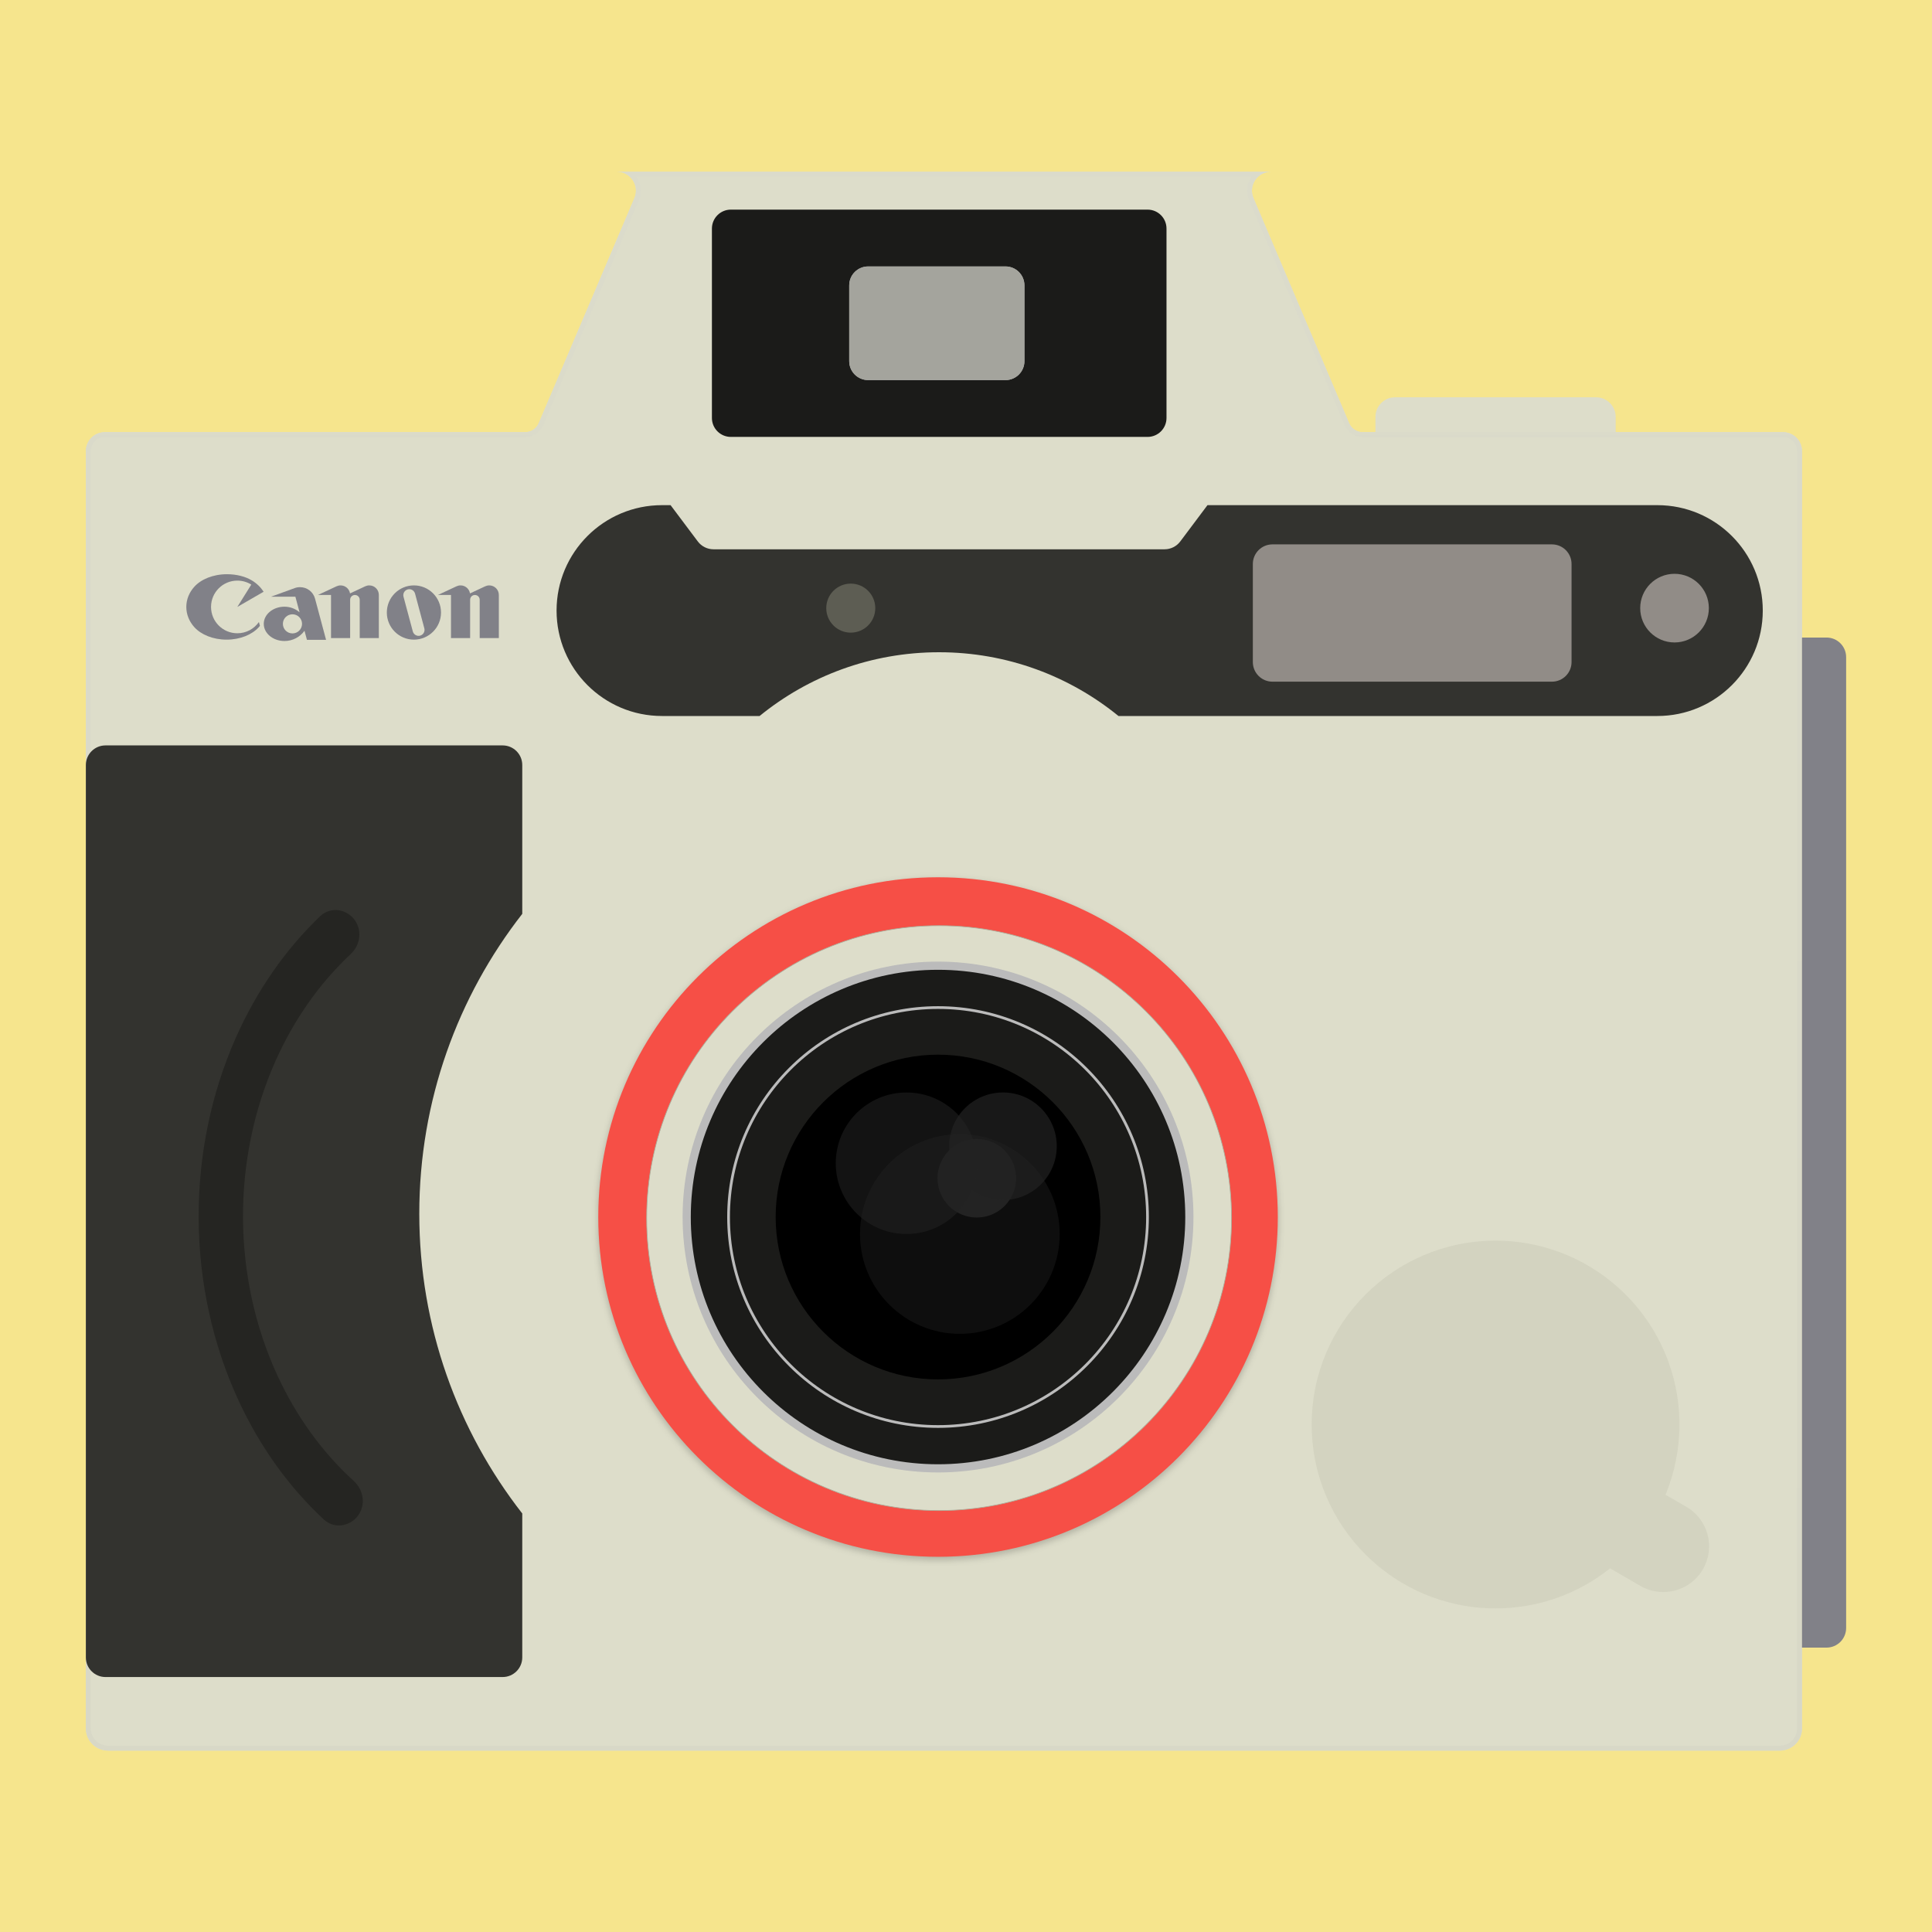
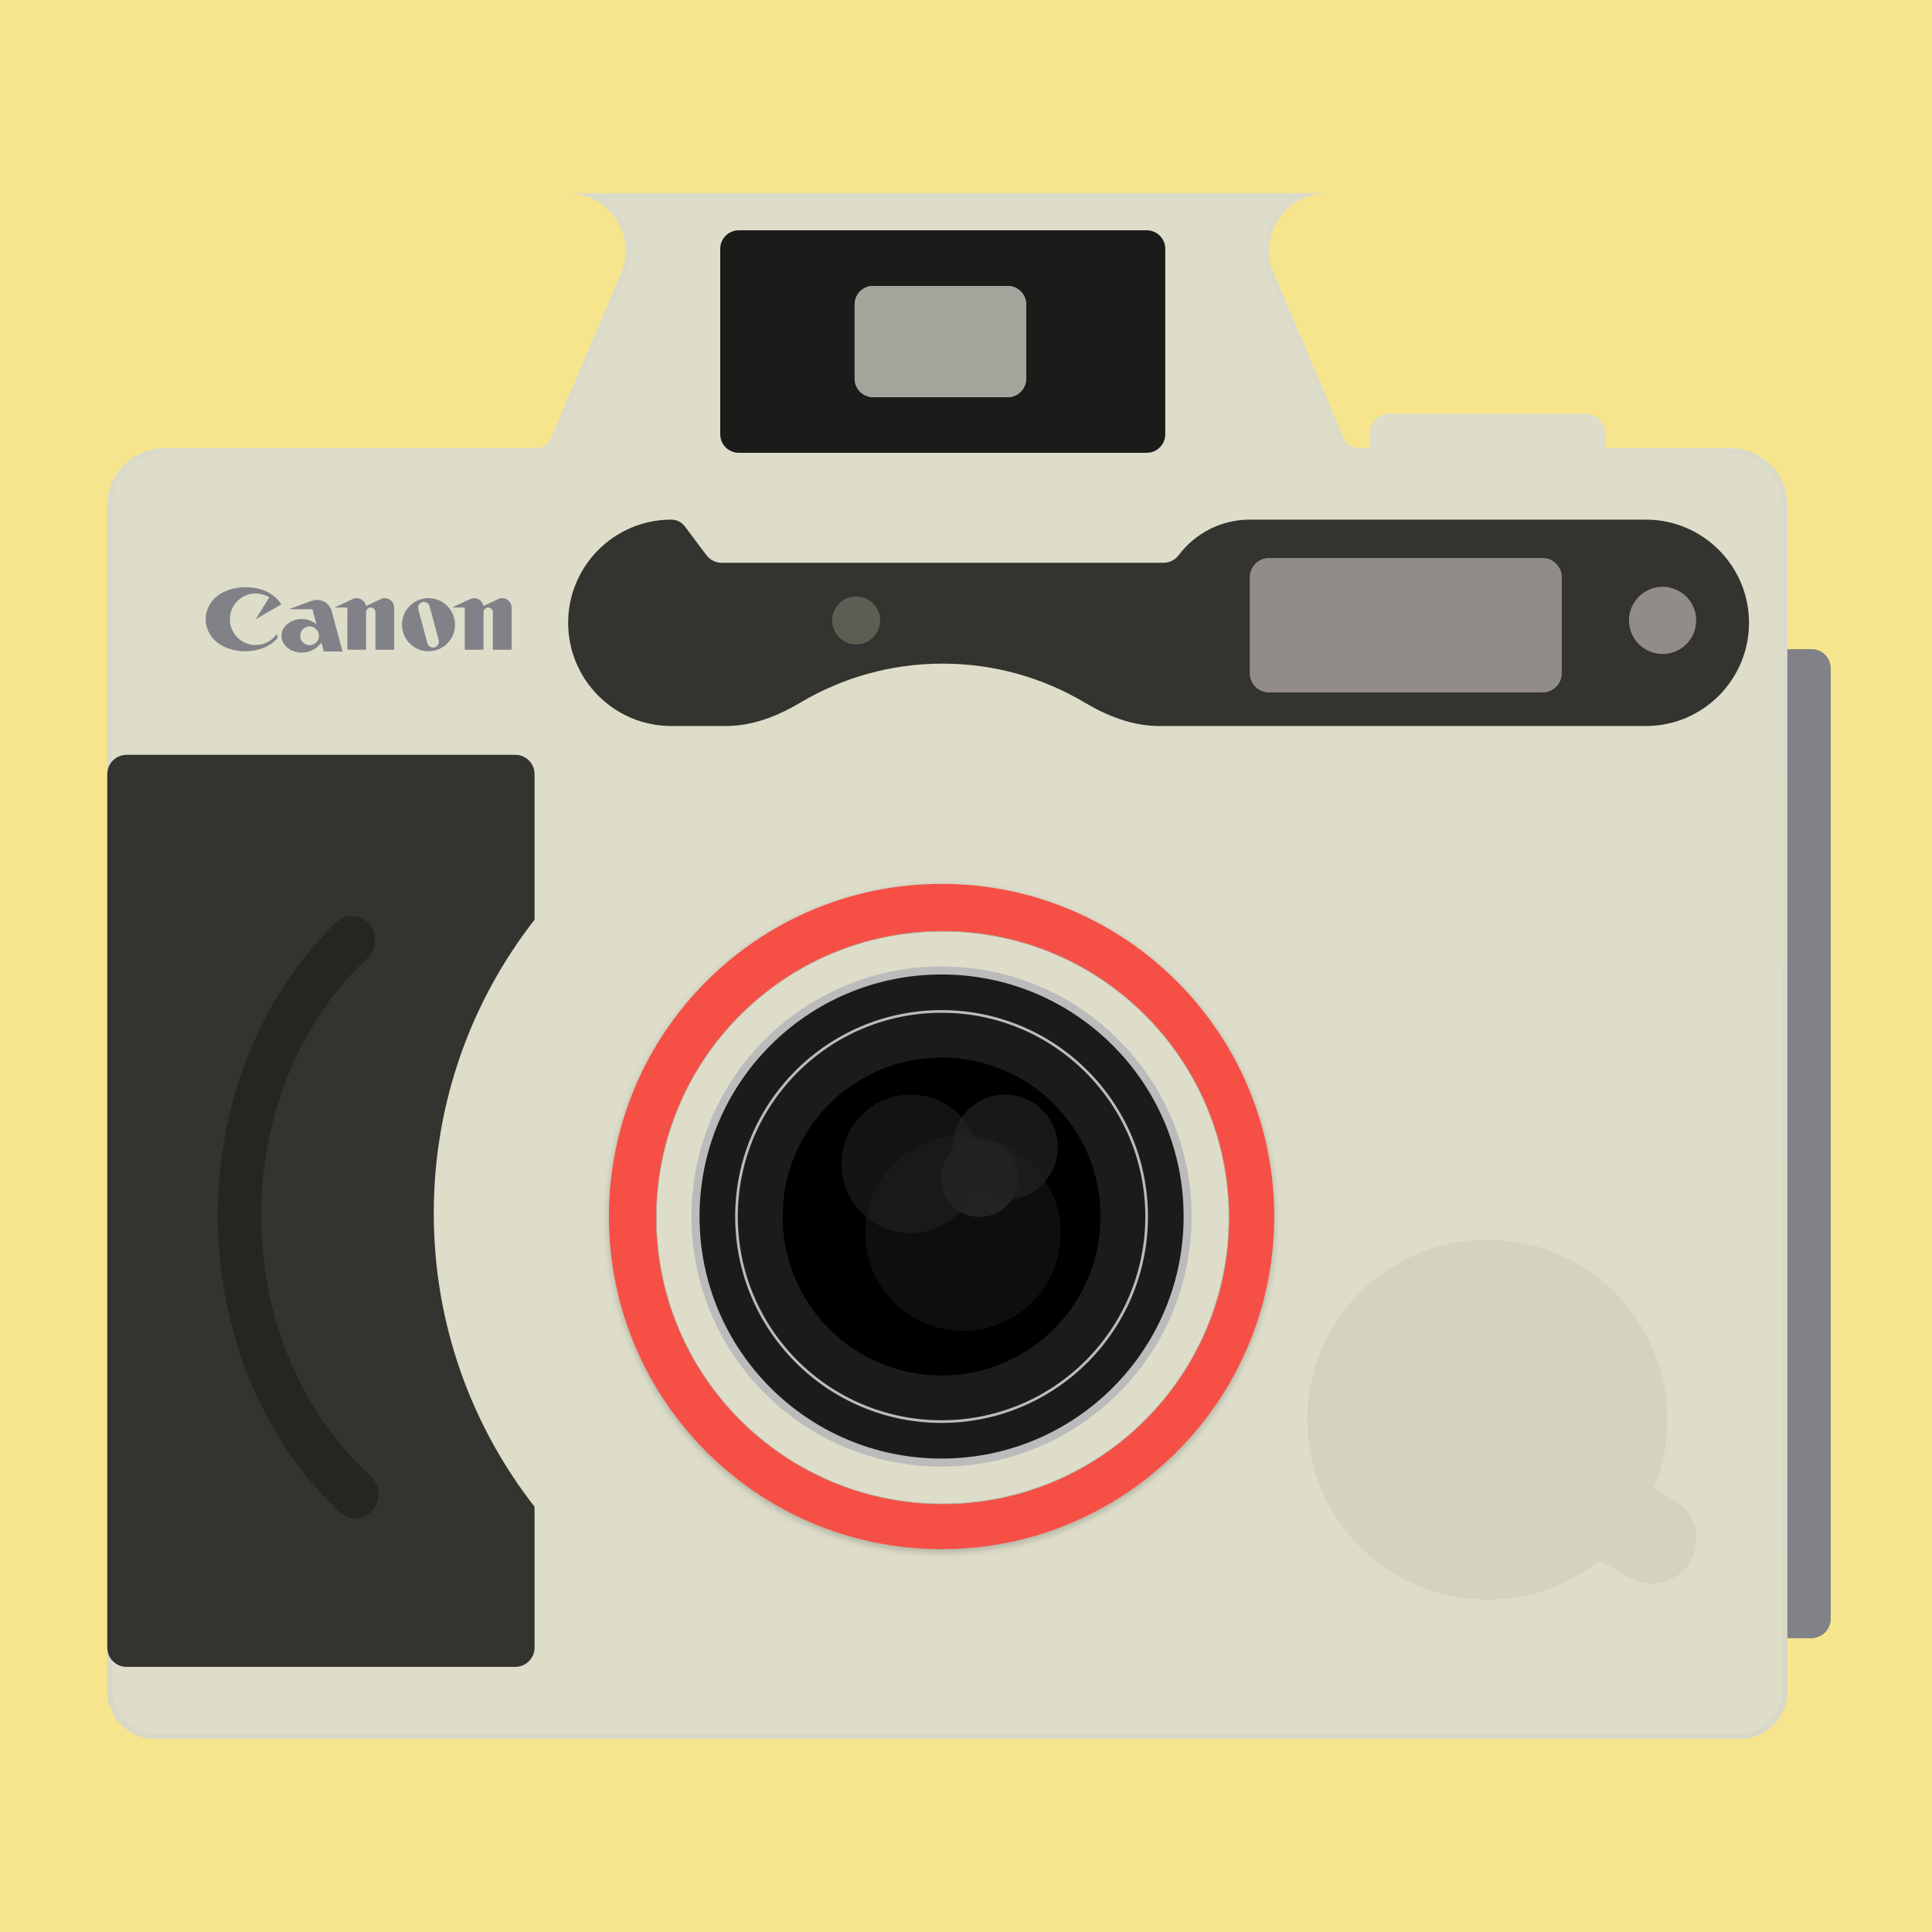
<svg xmlns="http://www.w3.org/2000/svg" width="90" height="90" viewBox="0 0 90 90" fill="none">
  <rect width="90" height="90" fill="#F6E58D" />
-   <rect x="64.073" y="18.507" width="11.192" height="3.426" rx="0.914" fill="#DDDDCA" />
+   <rect x="63.81" y="19.286" width="10.957" height="3.354" rx="0.894" fill="#DDDDCA" />
  <mask id="path-2-inside-1_2380_6206" fill="white">
-     <path fill-rule="evenodd" clip-rule="evenodd" d="M5.026 8H28.742C29.374 8 29.801 8.646 29.554 9.228L25.096 19.713C24.988 19.967 24.739 20.132 24.463 20.132H4.882C4.395 20.132 4 20.527 4 21.014V80.516C4 81.087 4.462 81.549 5.032 81.549H82.912C83.482 81.549 83.944 81.087 83.944 80.516V21.014C83.944 20.527 83.549 20.132 83.062 20.132L63.482 20.132C63.206 20.132 62.956 19.967 62.848 19.713L58.391 9.228C58.143 8.646 58.57 8 59.203 8L82.919 8C82.917 8 82.914 8 82.912 8H35.7H5.032C5.03 8 5.028 8 5.026 8Z" />
+     <path fill-rule="evenodd" clip-rule="evenodd" d="M7.224 9H26.471C28.394 9 29.693 10.963 28.94 12.733L25.653 20.467C25.547 20.715 25.303 20.877 25.033 20.877H7.683C6.201 20.877 5 22.078 5 23.56V78.767C5 80.002 6.001 81.003 7.236 81.003H81.028C82.263 81.003 83.264 80.002 83.264 78.767V23.56C83.264 22.078 82.062 20.877 80.581 20.877L63.231 20.877C62.961 20.877 62.717 20.715 62.611 20.467L59.323 12.733C58.571 10.963 59.87 9 61.793 9L81.042 9C81.037 9 81.033 9 81.028 9H36.034H7.236C7.232 9 7.228 9 7.224 9Z" />
  </mask>
-   <path fill-rule="evenodd" clip-rule="evenodd" d="M5.026 8H28.742C29.374 8 29.801 8.646 29.554 9.228L25.096 19.713C24.988 19.967 24.739 20.132 24.463 20.132H4.882C4.395 20.132 4 20.527 4 21.014V80.516C4 81.087 4.462 81.549 5.032 81.549H82.912C83.482 81.549 83.944 81.087 83.944 80.516V21.014C83.944 20.527 83.549 20.132 83.062 20.132L63.482 20.132C63.206 20.132 62.956 19.967 62.848 19.713L58.391 9.228C58.143 8.646 58.57 8 59.203 8L82.919 8C82.917 8 82.914 8 82.912 8H35.7H5.032C5.03 8 5.028 8 5.026 8Z" fill="#DDDDCA" />
-   <path d="M5.026 8L5.025 7.772L5.026 8.228V8ZM25.096 19.713L24.886 19.624L24.886 19.624L25.096 19.713ZM63.482 20.132L63.482 20.36H63.482L63.482 20.132ZM62.848 19.713L62.638 19.802L62.638 19.802L62.848 19.713ZM82.919 8L82.919 8.228L82.921 7.772L82.919 8ZM58.391 9.228L58.181 9.317L58.181 9.317L58.391 9.228ZM83.062 20.132L83.062 19.904H83.062L83.062 20.132ZM29.554 9.228L29.343 9.138L29.554 9.228ZM28.742 7.772H5.026V8.228H28.742V7.772ZM25.306 19.802L29.764 9.317L29.343 9.138L24.886 19.624L25.306 19.802ZM24.463 20.36C24.83 20.36 25.163 20.141 25.306 19.802L24.886 19.624C24.814 19.793 24.647 19.904 24.463 19.904V20.36ZM4.882 20.36H24.463V19.904H4.882V20.36ZM4.228 80.516V21.014H3.772V80.516H4.228ZM5.032 81.32C4.588 81.32 4.228 80.96 4.228 80.516H3.772C3.772 81.213 4.336 81.777 5.032 81.777V81.32ZM82.912 81.32H5.032V81.777H82.912V81.32ZM83.716 80.516C83.716 80.96 83.356 81.32 82.912 81.32V81.777C83.608 81.777 84.173 81.213 84.173 80.516H83.716ZM83.716 21.014V80.516H84.173V21.014H83.716ZM83.062 19.904L63.482 19.904L63.482 20.36L83.062 20.36L83.062 19.904ZM63.482 19.904C63.297 19.904 63.131 19.793 63.059 19.624L62.638 19.802C62.782 20.141 63.114 20.36 63.482 20.36V19.904ZM63.059 19.624L58.601 9.138L58.181 9.317L62.638 19.802L63.059 19.624ZM59.203 8.228L82.919 8.228L82.919 7.772L59.203 7.772L59.203 8.228ZM82.912 8.228C82.914 8.228 82.916 8.228 82.918 8.228L82.921 7.772C82.918 7.772 82.915 7.772 82.912 7.772V8.228ZM35.7 8.228H82.912V7.772H35.7V8.228ZM5.032 8.228H35.7V7.772H5.032V8.228ZM5.028 8.228C5.029 8.228 5.031 8.228 5.032 8.228V7.772C5.03 7.772 5.027 7.772 5.025 7.772L5.028 8.228ZM58.601 9.138C58.418 8.707 58.734 8.228 59.203 8.228L59.203 7.772C58.407 7.772 57.869 8.584 58.181 9.317L58.601 9.138ZM84.173 21.014C84.173 20.401 83.675 19.904 83.062 19.904L83.062 20.36C83.423 20.36 83.716 20.653 83.716 21.014H84.173ZM4.882 19.904C4.269 19.904 3.772 20.401 3.772 21.014H4.228C4.228 20.653 4.521 20.36 4.882 20.36V19.904ZM28.742 8.228C29.21 8.228 29.527 8.707 29.343 9.138L29.764 9.317C30.075 8.584 29.538 7.772 28.742 7.772V8.228Z" fill="url(#paint0_linear_2380_6206)" mask="url(#path-2-inside-1_2380_6206)" />
-   <path d="M11.056 29.5C10.379 29.5 9.831 28.951 9.831 28.273C9.831 27.596 10.379 27.047 11.056 27.047C11.295 27.047 11.518 27.115 11.706 27.233L11.056 28.273L12.279 27.567C12.146 27.355 11.956 27.172 11.725 27.034C11.432 26.858 11.024 26.749 10.573 26.749C9.93 26.749 9.366 26.983 9.051 27.334C8.818 27.593 8.679 27.919 8.679 28.273C8.679 28.628 8.818 28.954 9.051 29.214C9.366 29.564 9.922 29.797 10.555 29.797C11.188 29.797 11.743 29.564 12.059 29.214C12.076 29.194 12.093 29.175 12.109 29.155L12.061 28.976C11.839 29.293 11.472 29.5 11.056 29.5" fill="#818188" />
-   <path d="M15.189 29.805L14.676 27.889C14.594 27.579 14.312 27.352 13.977 27.352C13.89 27.352 13.806 27.367 13.729 27.395L12.624 27.797H13.76L13.955 28.523C13.766 28.361 13.521 28.262 13.252 28.262C12.719 28.262 12.287 28.62 12.287 29.061C12.287 29.503 12.719 29.861 13.252 29.861C13.636 29.861 13.976 29.673 14.185 29.384L14.298 29.805H15.189V29.805ZM13.624 29.507C13.378 29.507 13.178 29.308 13.178 29.061C13.178 28.815 13.378 28.616 13.624 28.616C13.87 28.616 14.07 28.815 14.07 29.061C14.07 29.308 13.87 29.507 13.624 29.507Z" fill="#818188" />
-   <path d="M17.203 27.27C17.135 27.27 17.072 27.285 17.015 27.312L16.305 27.643C16.27 27.431 16.087 27.27 15.866 27.27C15.799 27.27 15.735 27.285 15.677 27.312L14.811 27.716H15.42V29.723H16.311V27.939C16.311 27.816 16.411 27.716 16.534 27.716C16.657 27.716 16.757 27.816 16.757 27.939V29.723H17.648V27.716C17.648 27.469 17.449 27.27 17.203 27.27" fill="#818188" />
-   <path d="M20.544 28.534C20.544 29.231 19.979 29.797 19.282 29.797C18.585 29.797 18.02 29.231 18.02 28.534C18.02 27.836 18.585 27.27 19.282 27.27C19.979 27.27 20.544 27.836 20.544 28.534V28.534ZM19.335 27.654C19.295 27.505 19.142 27.417 18.994 27.457C18.846 27.496 18.757 27.649 18.797 27.798L19.23 29.413C19.27 29.562 19.422 29.651 19.57 29.611C19.719 29.571 19.807 29.418 19.767 29.269L19.335 27.654V27.654Z" fill="#818188" />
-   <path d="M22.792 27.27C22.725 27.27 22.661 27.285 22.603 27.312L21.894 27.643C21.859 27.431 21.676 27.27 21.455 27.27C21.388 27.27 21.324 27.285 21.266 27.312L20.4 27.716H21.009V29.723H21.9V27.939C21.9 27.816 22 27.716 22.123 27.716C22.246 27.716 22.346 27.816 22.346 27.939V29.723H23.238V27.716C23.238 27.469 23.038 27.27 22.792 27.27" fill="#818188" />
-   <path fill-rule="evenodd" clip-rule="evenodd" d="M24.329 42.571V35.638C24.329 35.133 23.92 34.724 23.415 34.724H4.914C4.409 34.724 4 35.133 4 35.638V77.209C4 77.713 4.409 78.123 4.914 78.123H23.415C23.92 78.123 24.329 77.713 24.329 77.209V70.504C21.323 66.651 19.532 61.803 19.532 56.538C19.532 51.272 21.323 46.424 24.329 42.571Z" fill="#33332F" />
-   <path d="M16.749 70.494C16.402 71.1 15.595 71.259 15.084 70.783C13.448 69.263 12.09 67.367 11.096 65.206C9.904 62.616 9.272 59.724 9.254 56.782C9.236 53.84 9.832 50.938 10.992 48.327C11.96 46.149 13.296 44.229 14.914 42.681C15.418 42.199 16.226 42.346 16.581 42.947V42.947C16.869 43.434 16.752 44.056 16.338 44.444C14.885 45.802 13.687 47.504 12.826 49.443C11.822 51.703 11.305 54.217 11.32 56.764C11.336 59.312 11.884 61.816 12.916 64.059C13.8 65.981 15.017 67.662 16.485 68.995C16.905 69.378 17.032 70 16.749 70.494V70.494Z" fill="#252522" />
-   <path d="M83.944 29.699H85.086C85.591 29.699 86 30.108 86 30.613V75.838C86 76.343 85.591 76.752 85.086 76.752H83.944V29.699Z" fill="#818188" />
-   <path fill-rule="evenodd" clip-rule="evenodd" d="M77.587 69.632C78.004 68.624 78.234 67.519 78.234 66.359C78.234 61.629 74.399 57.794 69.668 57.794C64.938 57.794 61.103 61.629 61.103 66.359C61.103 71.09 64.938 74.925 69.668 74.925C71.686 74.925 73.54 74.228 75.004 73.061L76.42 73.879C77.439 74.467 78.742 74.118 79.33 73.099C79.919 72.08 79.57 70.777 78.55 70.189L77.587 69.632Z" fill="#D3D3C0" />
-   <rect x="33.164" y="9.765" width="21.176" height="10.588" rx="0.882" fill="#1B1B19" />
-   <rect x="39.56" y="12.412" width="8.162" height="5.294" rx="0.882" fill="#BBBBBB" />
-   <rect x="39.56" y="12.412" width="8.162" height="5.294" rx="0.882" fill="#A4A49D" />
+   <path fill-rule="evenodd" clip-rule="evenodd" d="M7.224 9H26.471C28.394 9 29.693 10.963 28.94 12.733L25.653 20.467C25.547 20.715 25.303 20.877 25.033 20.877H7.683C6.201 20.877 5 22.078 5 23.56V78.767C5 80.002 6.001 81.003 7.236 81.003H81.028C82.263 81.003 83.264 80.002 83.264 78.767V23.56C83.264 22.078 82.062 20.877 80.581 20.877L63.231 20.877C62.961 20.877 62.717 20.715 62.611 20.467L59.323 12.733C58.571 10.963 59.87 9 61.793 9L81.042 9C81.037 9 81.033 9 81.028 9H36.034H7.236C7.232 9 7.228 9 7.224 9Z" fill="#DDDDCA" />
+   <path d="M7.224 9L7.223 8.776L7.224 9.224V9ZM25.653 20.467L25.858 20.554L25.858 20.554L25.653 20.467ZM63.231 20.877L63.231 21.101H63.231L63.231 20.877ZM62.611 20.467L62.405 20.554L62.405 20.554L62.611 20.467ZM81.042 9L81.042 9.224L81.044 8.776L81.042 9ZM59.323 12.733L59.529 12.646L59.323 12.733ZM80.581 20.877L80.581 20.653L80.581 20.877ZM28.94 12.733L29.146 12.821L28.94 12.733ZM26.471 8.776H7.224V9.224H26.471V8.776ZM25.858 20.554L29.146 12.821L28.735 12.646L25.447 20.379L25.858 20.554ZM25.033 21.101C25.392 21.101 25.718 20.886 25.858 20.554L25.447 20.379C25.376 20.546 25.213 20.653 25.033 20.653V21.101ZM7.683 21.101H25.033V20.653H7.683V21.101ZM5.224 78.767V23.56H4.776V78.767H5.224ZM7.236 80.779C6.125 80.779 5.224 79.878 5.224 78.767H4.776C4.776 80.125 5.878 81.226 7.236 81.226V80.779ZM81.028 80.779H7.236V81.226H81.028V80.779ZM83.04 78.767C83.04 79.878 82.139 80.779 81.028 80.779V81.226C82.386 81.226 83.487 80.125 83.487 78.767H83.04ZM83.04 23.56V78.767H83.487V23.56H83.04ZM80.581 20.653L63.231 20.653L63.231 21.101L80.581 21.101L80.581 20.653ZM63.231 20.653C63.051 20.653 62.888 20.546 62.817 20.379L62.405 20.554C62.546 20.886 62.871 21.101 63.231 21.101V20.653ZM62.817 20.379L59.529 12.646L59.118 12.821L62.405 20.554L62.817 20.379ZM61.793 9.224L81.042 9.224L81.042 8.776L61.793 8.776L61.793 9.224ZM81.028 9.224C81.032 9.224 81.037 9.224 81.041 9.224L81.044 8.776C81.038 8.776 81.033 8.776 81.028 8.776V9.224ZM36.034 9.224H81.028V8.776H36.034V9.224ZM7.236 9.224H36.034V8.776H7.236V9.224ZM7.225 9.224C7.229 9.224 7.233 9.224 7.236 9.224V8.776C7.232 8.776 7.227 8.776 7.223 8.776L7.225 9.224ZM59.529 12.646C58.84 11.023 60.03 9.224 61.793 9.224L61.793 8.776C59.71 8.776 58.303 10.903 59.118 12.821L59.529 12.646ZM83.487 23.56C83.487 21.955 82.186 20.653 80.581 20.653L80.581 21.101C81.939 21.101 83.04 22.202 83.04 23.56H83.487ZM7.683 20.653C6.078 20.653 4.776 21.955 4.776 23.56H5.224C5.224 22.202 6.325 21.101 7.683 21.101V20.653ZM26.471 9.224C28.234 9.224 29.424 11.023 28.735 12.646L29.146 12.821C29.961 10.903 28.554 8.776 26.471 8.776V9.224Z" fill="url(#paint0_linear_2380_6206)" mask="url(#path-2-inside-1_2380_6206)" />
+   <path d="M11.908 30.048C11.245 30.048 10.708 29.511 10.708 28.847C10.708 28.184 11.245 27.646 11.908 27.646C12.141 27.646 12.36 27.713 12.544 27.829L11.908 28.847L13.105 28.155C12.975 27.948 12.788 27.769 12.563 27.634C12.276 27.462 11.877 27.355 11.435 27.355C10.805 27.355 10.253 27.584 9.945 27.927C9.717 28.181 9.581 28.5 9.581 28.847C9.581 29.195 9.717 29.514 9.945 29.768C10.254 30.111 10.798 30.339 11.417 30.339C12.037 30.339 12.581 30.111 12.89 29.768C12.907 29.749 12.923 29.73 12.938 29.71L12.892 29.535C12.675 29.845 12.315 30.048 11.908 30.048" fill="#818188" />
+   <path d="M15.954 30.347L15.452 28.471C15.371 28.168 15.095 27.945 14.767 27.945C14.682 27.945 14.6 27.96 14.524 27.988L13.443 28.381H14.555L14.745 29.092C14.561 28.933 14.321 28.836 14.058 28.836C13.536 28.836 13.113 29.187 13.113 29.619C13.113 30.051 13.536 30.401 14.058 30.401C14.434 30.401 14.766 30.217 14.971 29.934L15.082 30.347H15.954V30.347ZM14.422 30.055C14.181 30.055 13.986 29.86 13.986 29.619C13.986 29.378 14.181 29.182 14.422 29.182C14.663 29.182 14.858 29.378 14.858 29.619C14.858 29.86 14.663 30.055 14.422 30.055Z" fill="#818188" />
+   <path d="M17.925 27.865C17.859 27.865 17.797 27.88 17.741 27.906L17.047 28.23C17.012 28.023 16.833 27.865 16.616 27.865C16.551 27.865 16.488 27.88 16.432 27.906L15.584 28.301H16.18V30.267H17.053V28.52C17.053 28.399 17.15 28.301 17.271 28.301C17.391 28.301 17.489 28.399 17.489 28.52V30.267H18.361V28.301C18.361 28.06 18.166 27.865 17.925 27.865" fill="#818188" />
+   <path d="M21.197 29.102C21.197 29.785 20.644 30.339 19.961 30.339C19.278 30.339 18.725 29.785 18.725 29.102C18.725 28.419 19.278 27.865 19.961 27.865C20.644 27.865 21.197 28.419 21.197 29.102V29.102ZM20.012 28.241C19.974 28.095 19.824 28.009 19.679 28.048C19.534 28.087 19.447 28.236 19.486 28.382L19.91 29.963C19.949 30.109 20.098 30.195 20.243 30.157C20.389 30.117 20.475 29.968 20.436 29.822L20.012 28.241V28.241Z" fill="#818188" />
+   <path d="M23.397 27.865C23.331 27.865 23.268 27.88 23.212 27.906L22.518 28.23C22.484 28.023 22.304 27.865 22.088 27.865C22.022 27.865 21.96 27.88 21.903 27.906L21.056 28.301H21.652V30.267H22.524V28.52C22.524 28.399 22.622 28.301 22.742 28.301C22.863 28.301 22.96 28.399 22.96 28.52V30.267H23.833V28.301C23.833 28.06 23.638 27.865 23.397 27.865" fill="#818188" />
+   <path fill-rule="evenodd" clip-rule="evenodd" d="M24.901 42.844V36.057C24.901 35.563 24.501 35.163 24.007 35.163H5.894C5.4 35.163 5 35.563 5 36.057V76.754C5 77.248 5.4 77.649 5.894 77.649H24.007C24.501 77.649 24.901 77.248 24.901 76.754V70.19C21.959 66.418 20.206 61.672 20.206 56.517C20.206 51.362 21.959 46.617 24.901 42.844Z" fill="#33332F" />
+   <path d="M17.481 70.18C17.141 70.774 16.352 70.929 15.851 70.464C14.25 68.976 12.92 67.119 11.947 65.004C10.78 62.468 10.161 59.636 10.143 56.756C10.126 53.876 10.71 51.035 11.845 48.48C12.793 46.347 14.1 44.467 15.684 42.952C16.178 42.48 16.969 42.624 17.316 43.212V43.212C17.598 43.69 17.484 44.298 17.079 44.677C15.656 46.008 14.483 47.674 13.64 49.572C12.657 51.785 12.151 54.245 12.167 56.739C12.182 59.233 12.718 61.685 13.728 63.881C14.594 65.763 15.785 67.408 17.222 68.713C17.634 69.088 17.758 69.697 17.481 70.18V70.18Z" fill="#252522" />
+   <path d="M83.264 30.243H84.382C84.876 30.243 85.276 30.643 85.276 31.137V75.412C85.276 75.906 84.876 76.307 84.382 76.307H83.264V30.243Z" fill="#818188" />
+   <path fill-rule="evenodd" clip-rule="evenodd" d="M77.04 69.337C77.448 68.35 77.674 67.267 77.674 66.133C77.674 61.502 73.919 57.747 69.288 57.747C64.657 57.747 60.903 61.502 60.903 66.133C60.903 70.764 64.657 74.518 69.288 74.518C71.263 74.518 73.078 73.835 74.511 72.693L75.898 73.494C76.895 74.07 78.171 73.728 78.747 72.731C79.323 71.733 78.981 70.457 77.984 69.882L77.04 69.337Z" fill="#D3D3C0" />
+   <rect x="63.81" y="19.286" width="10.957" height="3.354" rx="0.894" fill="#DDDDCA" />
+   <mask id="path-14-inside-2_2380_6206" fill="white">
+     <path fill-rule="evenodd" clip-rule="evenodd" d="M7.224 9H26.471C28.394 9 29.693 10.963 28.94 12.733L25.653 20.467C25.547 20.715 25.303 20.877 25.033 20.877H7.683C6.201 20.877 5 22.078 5 23.56V78.767C5 80.002 6.001 81.003 7.236 81.003H81.028C82.263 81.003 83.264 80.002 83.264 78.767V23.56C83.264 22.078 82.062 20.877 80.581 20.877L63.231 20.877C62.961 20.877 62.717 20.715 62.611 20.467L59.323 12.733C58.571 10.963 59.87 9 61.793 9L81.042 9C81.037 9 81.033 9 81.028 9H36.034H7.236C7.232 9 7.228 9 7.224 9Z" />
+   </mask>
+   <path fill-rule="evenodd" clip-rule="evenodd" d="M7.224 9H26.471C28.394 9 29.693 10.963 28.94 12.733L25.653 20.467C25.547 20.715 25.303 20.877 25.033 20.877H7.683C6.201 20.877 5 22.078 5 23.56V78.767C5 80.002 6.001 81.003 7.236 81.003H81.028C82.263 81.003 83.264 80.002 83.264 78.767V23.56C83.264 22.078 82.062 20.877 80.581 20.877L63.231 20.877C62.961 20.877 62.717 20.715 62.611 20.467L59.323 12.733C58.571 10.963 59.87 9 61.793 9L81.042 9C81.037 9 81.033 9 81.028 9H36.034H7.236C7.232 9 7.228 9 7.224 9Z" fill="#DDDDCA" />
+   <path d="M7.224 9L7.223 8.776L7.224 9.224V9ZM25.653 20.467L25.858 20.554L25.858 20.554L25.653 20.467ZM63.231 20.877L63.231 21.101H63.231L63.231 20.877ZM62.611 20.467L62.405 20.554L62.405 20.554L62.611 20.467ZM81.042 9L81.042 9.224L81.044 8.776L81.042 9ZM59.323 12.733L59.529 12.646L59.323 12.733ZM80.581 20.877L80.581 20.653L80.581 20.877ZM28.94 12.733L29.146 12.821L28.94 12.733ZM26.471 8.776H7.224V9.224H26.471V8.776ZM25.858 20.554L29.146 12.821L28.735 12.646L25.447 20.379L25.858 20.554ZM25.033 21.101C25.392 21.101 25.718 20.886 25.858 20.554L25.447 20.379C25.376 20.546 25.213 20.653 25.033 20.653V21.101ZM7.683 21.101H25.033V20.653H7.683V21.101ZM5.224 78.767V23.56H4.776V78.767H5.224ZM7.236 80.779C6.125 80.779 5.224 79.878 5.224 78.767H4.776C4.776 80.125 5.878 81.226 7.236 81.226V80.779ZM81.028 80.779H7.236V81.226H81.028V80.779ZM83.04 78.767C83.04 79.878 82.139 80.779 81.028 80.779V81.226C82.386 81.226 83.487 80.125 83.487 78.767H83.04ZM83.04 23.56V78.767H83.487V23.56H83.04ZM80.581 20.653L63.231 20.653L63.231 21.101L80.581 21.101L80.581 20.653ZM63.231 20.653C63.051 20.653 62.888 20.546 62.817 20.379L62.405 20.554C62.546 20.886 62.871 21.101 63.231 21.101V20.653ZM62.817 20.379L59.529 12.646L59.118 12.821L62.405 20.554L62.817 20.379ZM61.793 9.224L81.042 9.224L81.042 8.776L61.793 8.776L61.793 9.224ZM81.028 9.224C81.032 9.224 81.037 9.224 81.041 9.224L81.044 8.776C81.038 8.776 81.033 8.776 81.028 8.776V9.224ZM36.034 9.224H81.028V8.776H36.034V9.224ZM7.236 9.224H36.034V8.776H7.236V9.224ZM7.225 9.224C7.229 9.224 7.233 9.224 7.236 9.224V8.776C7.232 8.776 7.227 8.776 7.223 8.776L7.225 9.224ZM59.529 12.646C58.84 11.023 60.03 9.224 61.793 9.224L61.793 8.776C59.71 8.776 58.303 10.903 59.118 12.821L59.529 12.646ZM83.487 23.56C83.487 21.955 82.186 20.653 80.581 20.653L80.581 21.101C81.939 21.101 83.04 22.202 83.04 23.56H83.487ZM7.683 20.653C6.078 20.653 4.776 21.955 4.776 23.56H5.224C5.224 22.202 6.325 21.101 7.683 21.101V20.653ZM26.471 9.224C28.234 9.224 29.424 11.023 28.735 12.646L29.146 12.821C29.961 10.903 28.554 8.776 26.471 8.776V9.224Z" fill="url(#paint1_linear_2380_6206)" mask="url(#path-14-inside-2_2380_6206)" />
+   <path d="M11.908 30.048C11.245 30.048 10.708 29.511 10.708 28.847C10.708 28.184 11.245 27.646 11.908 27.646C12.141 27.646 12.36 27.713 12.544 27.829L11.908 28.847L13.105 28.155C12.975 27.948 12.788 27.769 12.563 27.634C12.276 27.462 11.877 27.355 11.435 27.355C10.805 27.355 10.253 27.584 9.945 27.927C9.717 28.181 9.581 28.5 9.581 28.847C9.581 29.195 9.717 29.514 9.945 29.768C10.254 30.111 10.798 30.339 11.417 30.339C12.037 30.339 12.581 30.111 12.89 29.768C12.907 29.749 12.923 29.73 12.938 29.71L12.892 29.535C12.675 29.845 12.315 30.048 11.908 30.048" fill="#818188" />
+   <path d="M15.954 30.347L15.452 28.471C15.371 28.168 15.095 27.945 14.767 27.945C14.682 27.945 14.6 27.96 14.524 27.988L13.443 28.381H14.555L14.745 29.092C14.561 28.933 14.321 28.836 14.058 28.836C13.536 28.836 13.113 29.187 13.113 29.619C13.113 30.051 13.536 30.401 14.058 30.401C14.434 30.401 14.766 30.217 14.971 29.934L15.082 30.347H15.954V30.347ZM14.422 30.055C14.181 30.055 13.986 29.86 13.986 29.619C13.986 29.378 14.181 29.182 14.422 29.182C14.663 29.182 14.858 29.378 14.858 29.619C14.858 29.86 14.663 30.055 14.422 30.055Z" fill="#818188" />
+   <path d="M17.925 27.865C17.859 27.865 17.797 27.88 17.741 27.906L17.047 28.23C17.012 28.023 16.833 27.865 16.616 27.865C16.551 27.865 16.488 27.88 16.432 27.906L15.584 28.301H16.18V30.267H17.053V28.52C17.053 28.399 17.15 28.301 17.271 28.301C17.391 28.301 17.489 28.399 17.489 28.52V30.267H18.361V28.301C18.361 28.06 18.166 27.865 17.925 27.865" fill="#818188" />
+   <path d="M21.197 29.102C21.197 29.785 20.644 30.339 19.961 30.339C19.278 30.339 18.725 29.785 18.725 29.102C18.725 28.419 19.278 27.865 19.961 27.865C20.644 27.865 21.197 28.419 21.197 29.102V29.102ZM20.012 28.241C19.974 28.095 19.824 28.009 19.679 28.048C19.534 28.087 19.447 28.236 19.486 28.382L19.91 29.963C19.949 30.109 20.098 30.195 20.243 30.157C20.389 30.117 20.475 29.968 20.436 29.822L20.012 28.241V28.241Z" fill="#818188" />
+   <path d="M23.397 27.865C23.331 27.865 23.268 27.88 23.212 27.906L22.518 28.23C22.484 28.023 22.304 27.865 22.088 27.865C22.022 27.865 21.96 27.88 21.903 27.906L21.056 28.301H21.652V30.267H22.524V28.52C22.524 28.399 22.622 28.301 22.742 28.301C22.863 28.301 22.96 28.399 22.96 28.52V30.267H23.833V28.301C23.833 28.06 23.638 27.865 23.397 27.865" fill="#818188" />
+   <path fill-rule="evenodd" clip-rule="evenodd" d="M24.901 42.844V36.057C24.901 35.563 24.501 35.163 24.007 35.163H5.894C5.4 35.163 5 35.563 5 36.057V76.754C5 77.248 5.4 77.649 5.894 77.649H24.007C24.501 77.649 24.901 77.248 24.901 76.754V70.19C21.959 66.418 20.206 61.672 20.206 56.517C20.206 51.362 21.959 46.617 24.901 42.844Z" fill="#33332F" />
+   <path d="M17.481 70.18C17.141 70.774 16.352 70.929 15.851 70.464C14.25 68.976 12.92 67.119 11.947 65.004C10.78 62.468 10.161 59.636 10.143 56.756C10.126 53.876 10.71 51.035 11.845 48.48C12.793 46.347 14.1 44.467 15.684 42.952C16.178 42.48 16.969 42.624 17.316 43.212V43.212C17.598 43.69 17.484 44.298 17.079 44.677C15.656 46.008 14.483 47.674 13.64 49.572C12.657 51.785 12.151 54.245 12.167 56.739C12.182 59.233 12.718 61.685 13.728 63.881C14.594 65.763 15.785 67.408 17.222 68.713C17.634 69.088 17.758 69.697 17.481 70.18V70.18Z" fill="#252522" />
+   <path d="M83.264 30.243H84.382C84.876 30.243 85.276 30.643 85.276 31.137V75.412C85.276 75.906 84.876 76.307 84.382 76.307H83.264V30.243Z" fill="#818188" />
+   <path fill-rule="evenodd" clip-rule="evenodd" d="M77.04 69.337C77.448 68.35 77.674 67.267 77.674 66.133C77.674 61.502 73.919 57.747 69.288 57.747C64.657 57.747 60.903 61.502 60.903 66.133C60.903 70.764 64.657 74.518 69.288 74.518C71.263 74.518 73.078 73.835 74.511 72.693L75.898 73.494C76.895 74.07 78.171 73.728 78.747 72.731C79.323 71.733 78.981 70.457 77.984 69.882L77.04 69.337Z" fill="#D3D3C0" />
+   <rect x="33.551" y="10.728" width="20.731" height="10.365" rx="0.864" fill="#1B1B19" />
+   <rect x="39.813" y="13.319" width="7.99" height="5.183" rx="0.864" fill="#BBBBBB" />
+   <rect x="39.813" y="13.319" width="7.99" height="5.183" rx="0.864" fill="#A4A49D" />
  <g filter="url(#filter0_d_2380_6206)">
-     <circle cx="43.697" cy="56.694" r="15.827" fill="#F64F46" />
+     <circle cx="43.862" cy="56.67" r="15.495" fill="#F64F46" />
  </g>
-   <circle cx="43.747" cy="56.744" r="13.623" fill="#DDDDCA" stroke="#ABAE9B" stroke-width="0.032" />
-   <circle cx="43.697" cy="56.694" r="11.708" fill="#1B1B19" stroke="#BBBBBB" stroke-width="0.381" />
-   <circle cx="43.697" cy="56.694" r="9.758" fill="#1B1B19" stroke="#BBBBBB" stroke-width="0.127" />
-   <circle cx="43.697" cy="56.694" r="7.564" fill="url(#paint1_linear_2380_6206)" />
-   <circle cx="45.503" cy="54.888" r="1.829" fill="#232323" />
-   <circle cx="46.722" cy="53.397" r="2.506" fill="#232323" fill-opacity="0.7" />
-   <circle cx="42.229" cy="54.188" r="3.296" fill="#232323" fill-opacity="0.56" />
-   <circle cx="44.713" cy="57.484" r="4.651" fill="#232323" fill-opacity="0.4" />
-   <path fill-rule="evenodd" clip-rule="evenodd" d="M30.838 23.532H31.238L32.506 25.222C32.678 25.452 32.949 25.588 33.237 25.588H54.251C54.538 25.588 54.809 25.452 54.982 25.222L56.249 23.532H77.206C79.918 23.532 82.117 25.731 82.117 28.443C82.117 31.155 79.918 33.354 77.206 33.354H52.103C49.823 31.497 46.913 30.384 43.744 30.384C40.574 30.384 37.665 31.497 35.385 33.354H30.838C28.126 33.354 25.927 31.155 25.927 28.443C25.927 25.731 28.126 23.532 30.838 23.532Z" fill="#33332F" />
-   <circle cx="39.632" cy="28.329" r="1.142" fill="#5D5D53" />
-   <path d="M58.362 26.273C58.362 25.768 58.771 25.359 59.276 25.359H72.295C72.8 25.359 73.209 25.768 73.209 26.273V30.841C73.209 31.346 72.8 31.755 72.295 31.755H59.276C58.771 31.755 58.362 31.346 58.362 30.841V26.273Z" fill="#918C87" />
-   <circle cx="78.006" cy="28.329" r="1.599" fill="#918C87" />
+   <circle cx="43.912" cy="56.72" r="13.336" fill="#DDDDCA" stroke="#ABAE9B" stroke-width="0.031" />
+   <circle cx="43.862" cy="56.67" r="11.462" fill="#1B1B19" stroke="#BBBBBB" stroke-width="0.373" />
+   <circle cx="43.862" cy="56.67" r="9.553" fill="#1B1B19" stroke="#BBBBBB" stroke-width="0.124" />
+   <circle cx="43.863" cy="56.67" r="7.405" fill="url(#paint2_linear_2380_6206)" />
+   <circle cx="45.631" cy="54.902" r="1.79" fill="#232323" />
+   <circle cx="46.824" cy="53.443" r="2.453" fill="#232323" fill-opacity="0.7" />
+   <circle cx="42.426" cy="54.217" r="3.227" fill="#232323" fill-opacity="0.56" />
+   <circle cx="44.857" cy="57.444" r="4.553" fill="#232323" fill-opacity="0.4" />
+   <path fill-rule="evenodd" clip-rule="evenodd" d="M31.274 24.206V24.206C31.521 24.206 31.753 24.322 31.901 24.519L32.907 25.86C33.076 26.085 33.341 26.218 33.622 26.218H54.194C54.476 26.218 54.741 26.085 54.91 25.86V25.86C55.691 24.819 56.917 24.206 58.219 24.206H76.667C79.322 24.206 81.475 26.358 81.475 29.013C81.475 31.668 79.322 33.821 76.667 33.821H54C52.765 33.821 51.59 33.359 50.529 32.728C48.591 31.576 46.327 30.914 43.908 30.914C41.49 30.914 39.226 31.576 37.288 32.728C36.227 33.359 35.051 33.821 33.817 33.821H31.274C28.619 33.821 26.467 31.668 26.467 29.013C26.467 26.358 28.619 24.206 31.274 24.206Z" fill="#33332F" />
+   <circle cx="39.883" cy="28.901" r="1.118" fill="#5D5D53" />
+   <path d="M58.219 26.889C58.219 26.395 58.62 25.994 59.114 25.994H71.86C72.354 25.994 72.754 26.395 72.754 26.889V31.361C72.754 31.855 72.354 32.256 71.86 32.256H59.114C58.62 32.256 58.219 31.855 58.219 31.361V26.889Z" fill="#918C87" />
+   <circle cx="77.45" cy="28.901" r="1.565" fill="#918C87" />
  <defs>
-     <filter id="filter0_d_2380_6206" x="27.552" y="40.676" width="32.29" height="32.289" filterUnits="userSpaceOnUse" color-interpolation-filters="sRGB">
+     <filter id="filter0_d_2380_6206" x="28.057" y="40.989" width="31.611" height="31.611" filterUnits="userSpaceOnUse" color-interpolation-filters="sRGB">
      <feFlood flood-opacity="0" result="BackgroundImageFix" />
      <feColorMatrix in="SourceAlpha" type="matrix" values="0 0 0 0 0 0 0 0 0 0 0 0 0 0 0 0 0 0 127 0" result="hardAlpha" />
-       <feOffset dy="0.127" />
-       <feGaussianBlur stdDeviation="0.159" />
+       <feOffset dy="0.124" />
+       <feGaussianBlur stdDeviation="0.155" />
      <feColorMatrix type="matrix" values="0 0 0 0 0 0 0 0 0 0 0 0 0 0 0 0 0 0 0.2 0" />
      <feBlend mode="normal" in2="BackgroundImageFix" result="effect1_dropShadow_2380_6206" />
      <feBlend mode="normal" in="SourceGraphic" in2="effect1_dropShadow_2380_6206" result="shape" />
    </filter>
-     <linearGradient id="paint0_linear_2380_6206" x1="43.972" y1="8" x2="43.972" y2="81.549" gradientUnits="userSpaceOnUse">
+     <linearGradient id="paint0_linear_2380_6206" x1="44.132" y1="9" x2="44.132" y2="81.003" gradientUnits="userSpaceOnUse">
      <stop stop-color="#DBDBCB" />
      <stop offset="1" stop-color="#D8D8C7" />
    </linearGradient>
-     <linearGradient id="paint1_linear_2380_6206" x1="43.72" y1="64.257" x2="43.72" y2="49.13" gradientUnits="userSpaceOnUse">
+     <linearGradient id="paint1_linear_2380_6206" x1="44.132" y1="9" x2="44.132" y2="81.003" gradientUnits="userSpaceOnUse">
+       <stop stop-color="#DBDBCB" />
+       <stop offset="1" stop-color="#D8D8C7" />
+     </linearGradient>
+     <linearGradient id="paint2_linear_2380_6206" x1="43.885" y1="64.075" x2="43.885" y2="49.266" gradientUnits="userSpaceOnUse">
      <stop />
      <stop offset="1" />
    </linearGradient>
  </defs>
</svg>
